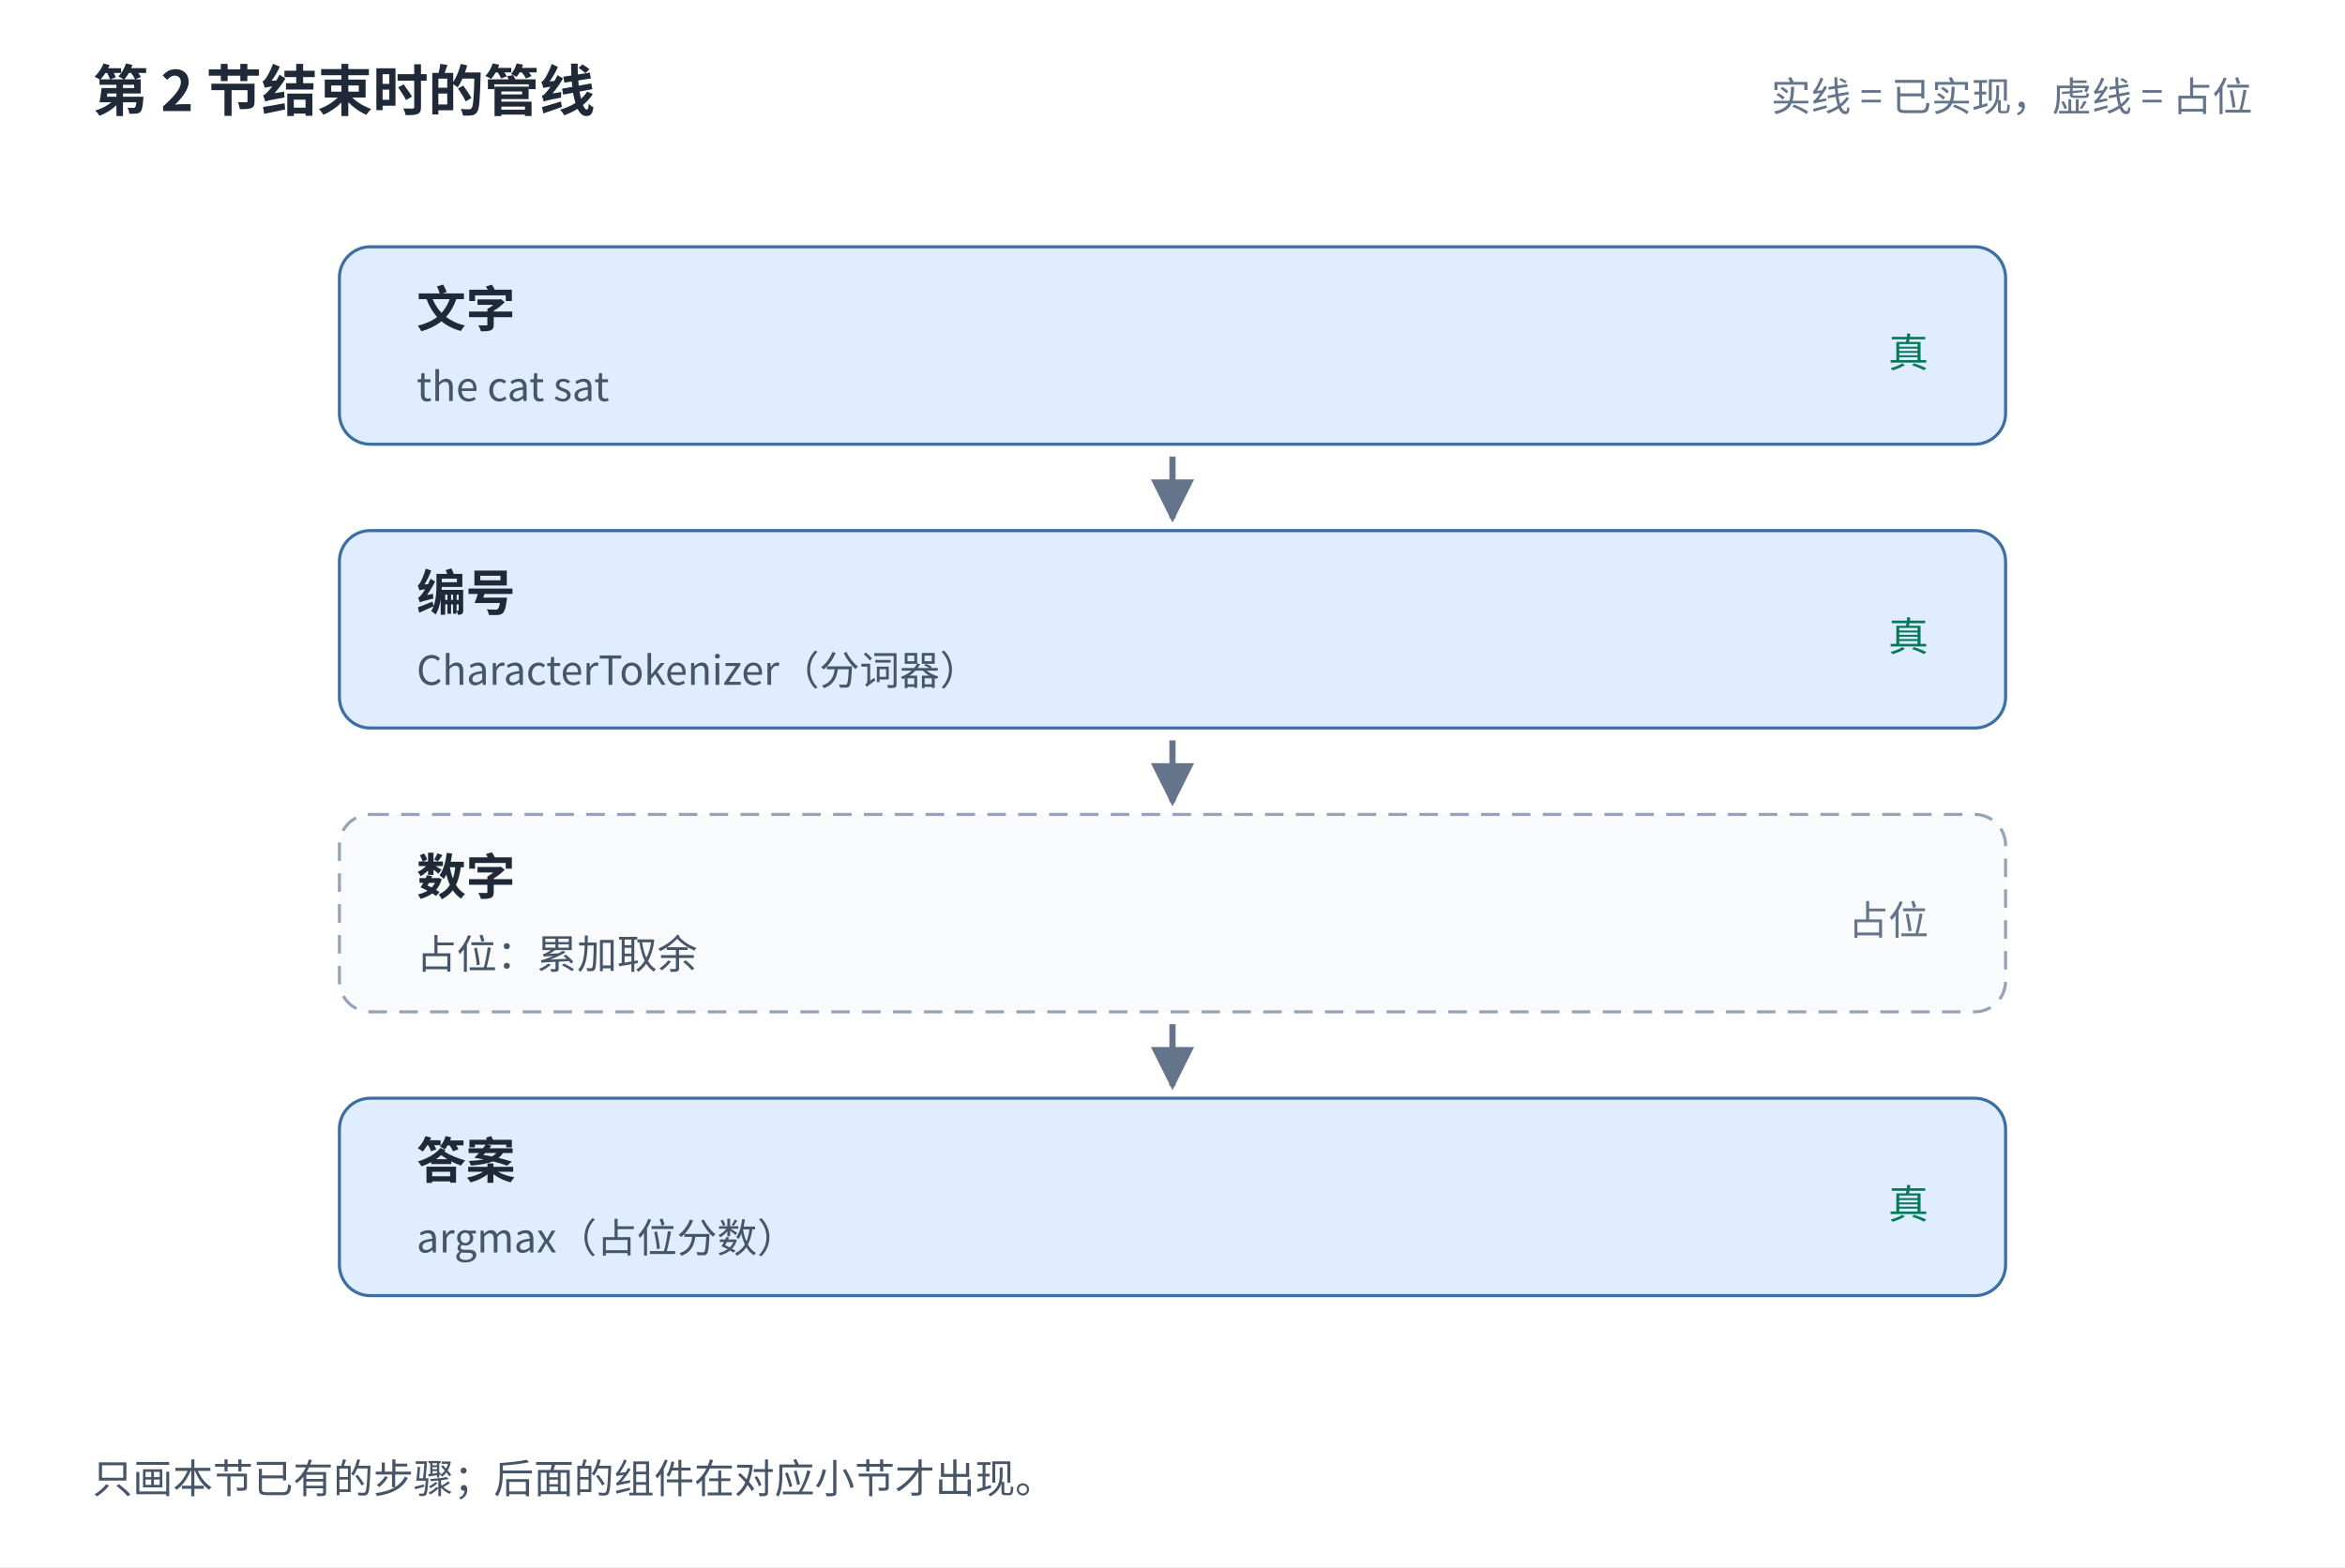
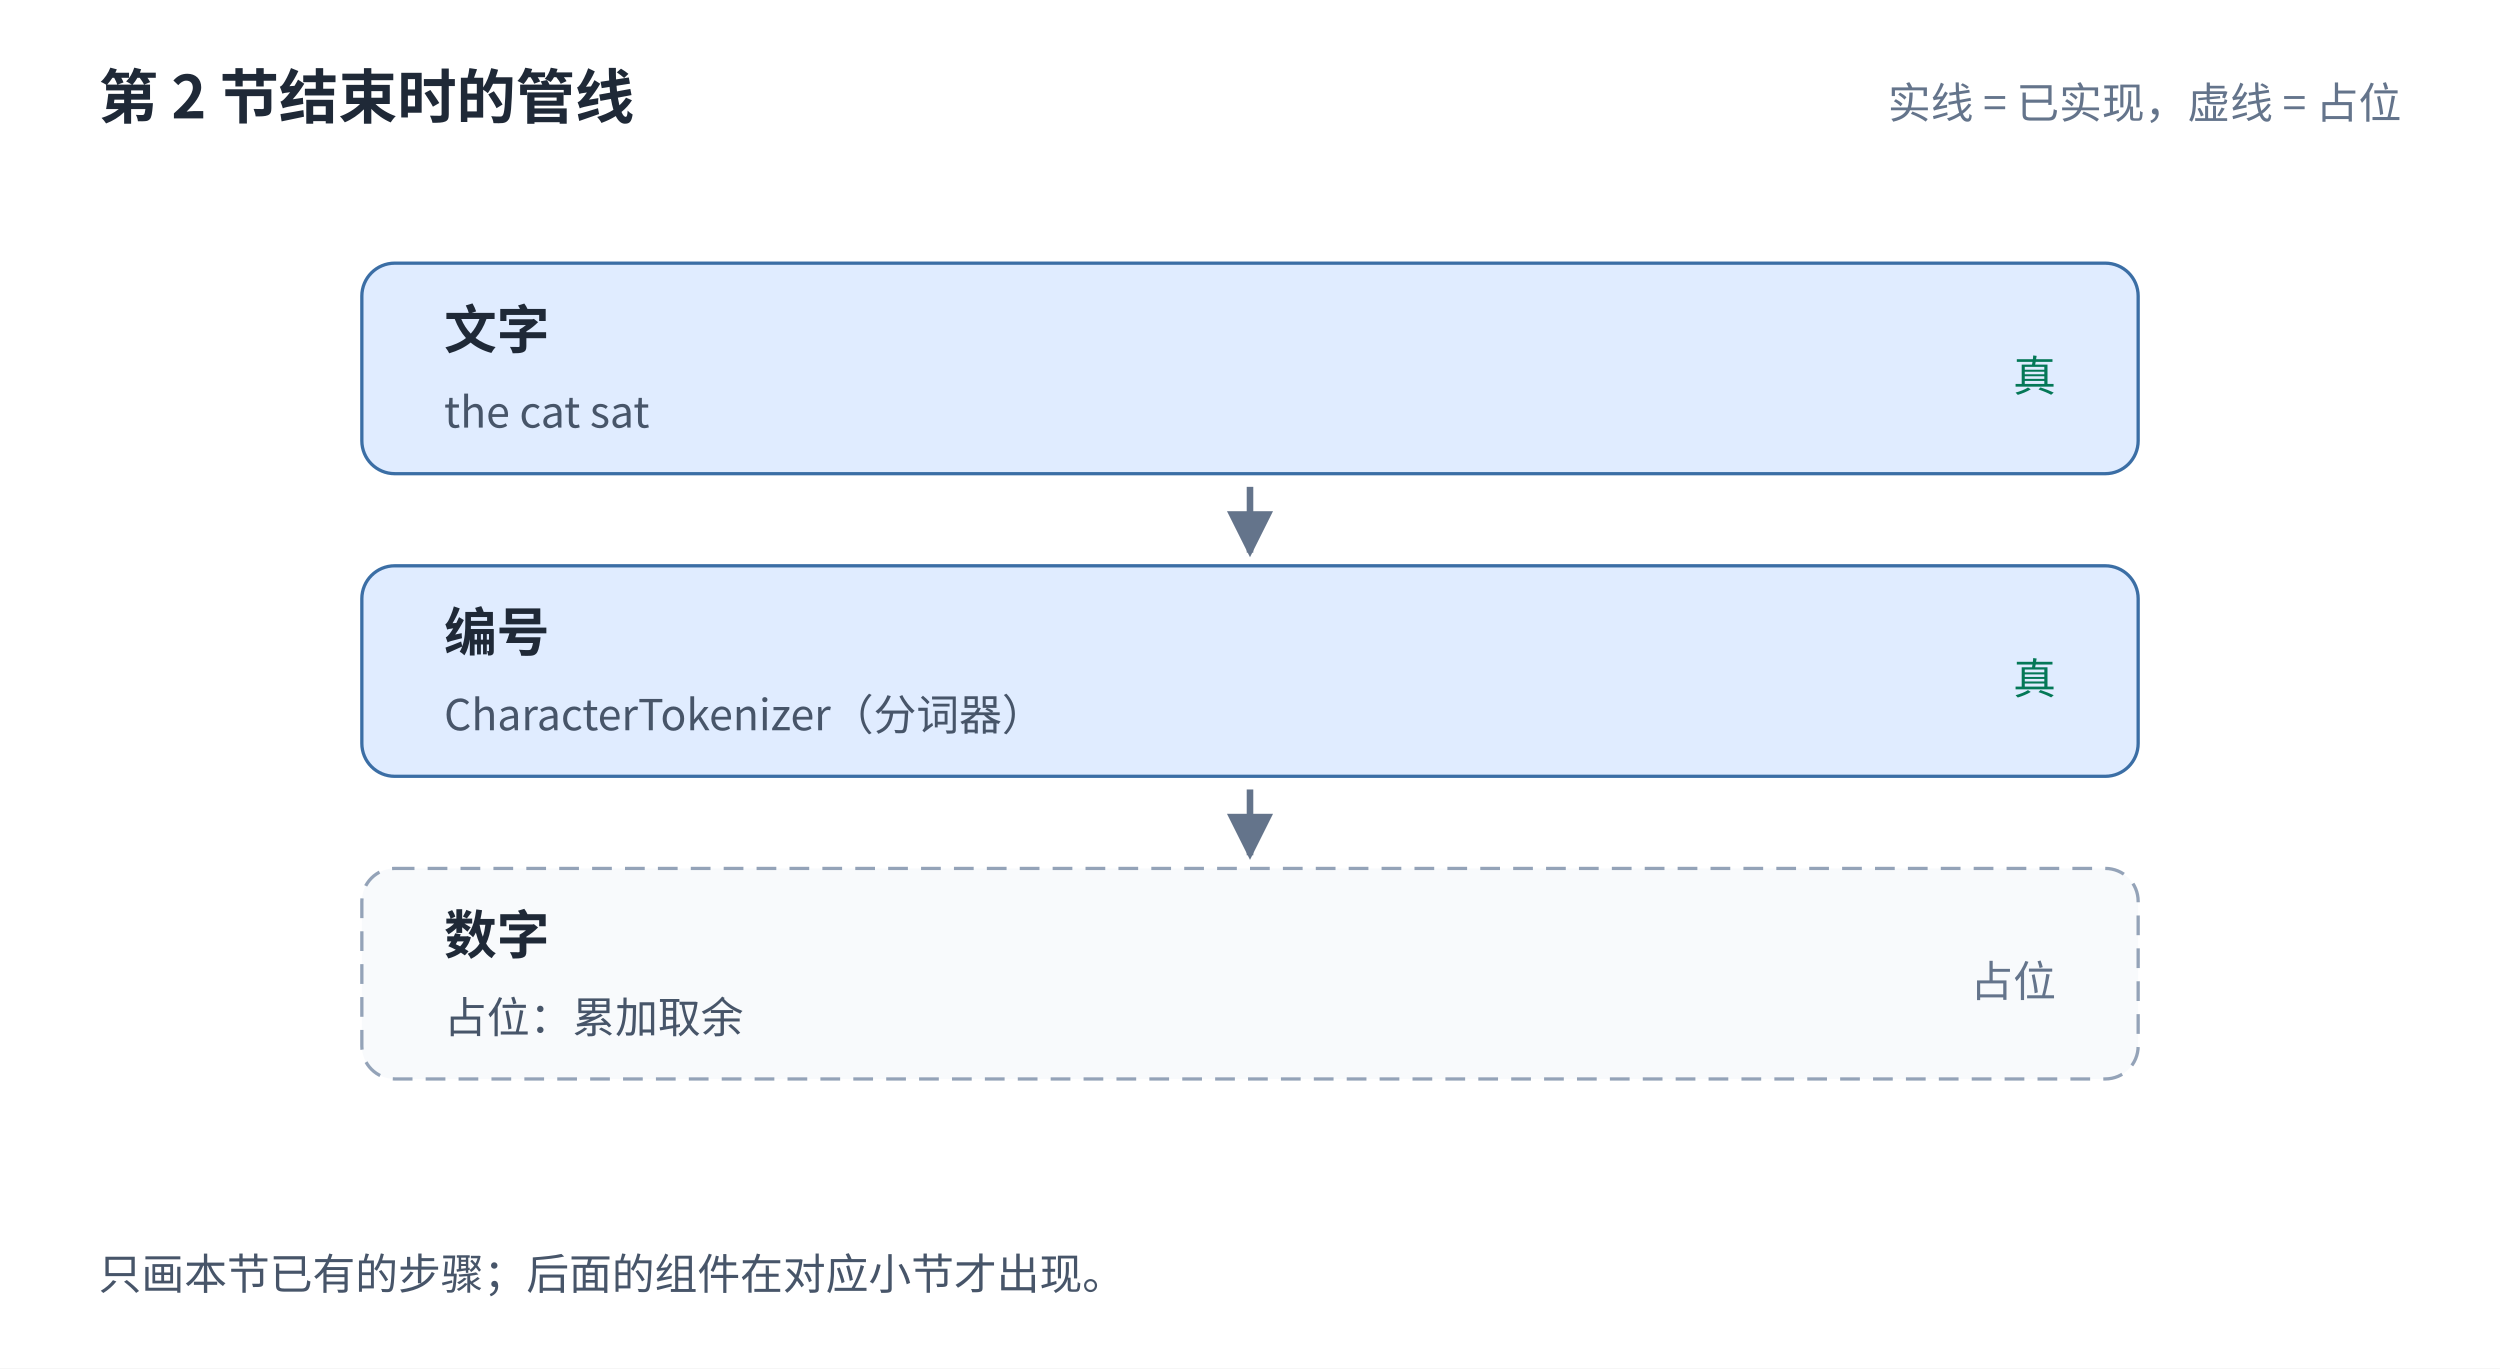
- <svg xmlns="http://www.w3.org/2000/svg" viewBox="0 0 760 508" role="img" aria-labelledby="title desc">
-   <rect width="760" height="508" fill="#ffffff" />
+ <svg xmlns="http://www.w3.org/2000/svg" viewBox="0 0 760 416" role="img" aria-labelledby="title desc">
+   <rect width="760" height="416" fill="#ffffff" />
  <text x="30" y="36" font-family="system-ui, 'Noto Sans CJK SC', sans-serif" font-size="18" font-weight="600" fill="#1f2937">第 2 节结束时的管线</text>
  <text x="730" y="36" text-anchor="end" font-family="system-ui, 'Noto Sans CJK SC', sans-serif" font-size="13" fill="#64748b">实线 = 已实现，虚线 = 占位</text>
  <rect x="110" y="80" width="540" height="64" rx="10" fill="#e0ecff" stroke="#3b6ea5" />
  <text x="135" y="106" font-family="system-ui, 'Noto Sans CJK SC', sans-serif" font-size="16" font-weight="600" fill="#1f2937">文字</text>
  <text x="135" y="130" font-family="system-ui, 'Noto Sans CJK SC', sans-serif" font-size="13" fill="#475569">the cat sat</text>
  <text x="625" y="119" text-anchor="end" font-family="system-ui, 'Noto Sans CJK SC', sans-serif" font-size="13" fill="#047857">真</text>
  <line x1="380" y1="148" x2="380" y2="168" stroke="#64748b" stroke-width="2" marker-end="url(#arrow)" />
  <rect x="110" y="172" width="540" height="64" rx="10" fill="#e0ecff" stroke="#3b6ea5" />
  <text x="135" y="198" font-family="system-ui, 'Noto Sans CJK SC', sans-serif" font-size="16" font-weight="600" fill="#1f2937">编号</text>
  <text x="135" y="222" font-family="system-ui, 'Noto Sans CJK SC', sans-serif" font-size="13" fill="#475569">CharacterTokenizer（分词器）</text>
  <text x="625" y="211" text-anchor="end" font-family="system-ui, 'Noto Sans CJK SC', sans-serif" font-size="13" fill="#047857">真</text>
  <line x1="380" y1="240" x2="380" y2="260" stroke="#64748b" stroke-width="2" marker-end="url(#arrow)" />
  <rect x="110" y="264" width="540" height="64" rx="10" fill="#f8fafc" stroke="#94a3b8" stroke-dasharray="6 4" />
  <text x="135" y="290" font-family="system-ui, 'Noto Sans CJK SC', sans-serif" font-size="16" font-weight="600" fill="#1f2937">数字</text>
  <text x="135" y="314" font-family="system-ui, 'Noto Sans CJK SC', sans-serif" font-size="13" fill="#475569">占位：累加取余</text>
  <text x="625" y="303" text-anchor="end" font-family="system-ui, 'Noto Sans CJK SC', sans-serif" font-size="13" fill="#64748b">占位</text>
-   <line x1="380" y1="332" x2="380" y2="352" stroke="#64748b" stroke-width="2" marker-end="url(#arrow)" />
-   <rect x="110" y="356" width="540" height="64" rx="10" fill="#e0ecff" stroke="#3b6ea5" />
-   <text x="135" y="382" font-family="system-ui, 'Noto Sans CJK SC', sans-serif" font-size="16" font-weight="600" fill="#1f2937">答案</text>
-   <text x="135" y="406" font-family="system-ui, 'Noto Sans CJK SC', sans-serif" font-size="13" fill="#475569">argmax（占位分数）</text>
-   <text x="625" y="395" text-anchor="end" font-family="system-ui, 'Noto Sans CJK SC', sans-serif" font-size="13" fill="#047857">真</text>
-   <text x="30" y="484" font-family="system-ui, 'Noto Sans CJK SC', sans-serif" font-size="13" fill="#475569">只画本节已有的步骤；后面的组件在对应小节才出现。</text>
+   <text x="30" y="392" font-family="system-ui, 'Noto Sans CJK SC', sans-serif" font-size="13" fill="#475569">只画本节已有的步骤；后面的组件在对应小节才出现。</text>
  <defs>
    <marker id="arrow" viewBox="0 0 10 10" refX="9" refY="5" markerWidth="7" markerHeight="7" orient="auto-start-reverse">
      <path d="M 0 0 L 10 5 L 0 10 z" fill="#64748b" />
    </marker>
  </defs>
</svg>
